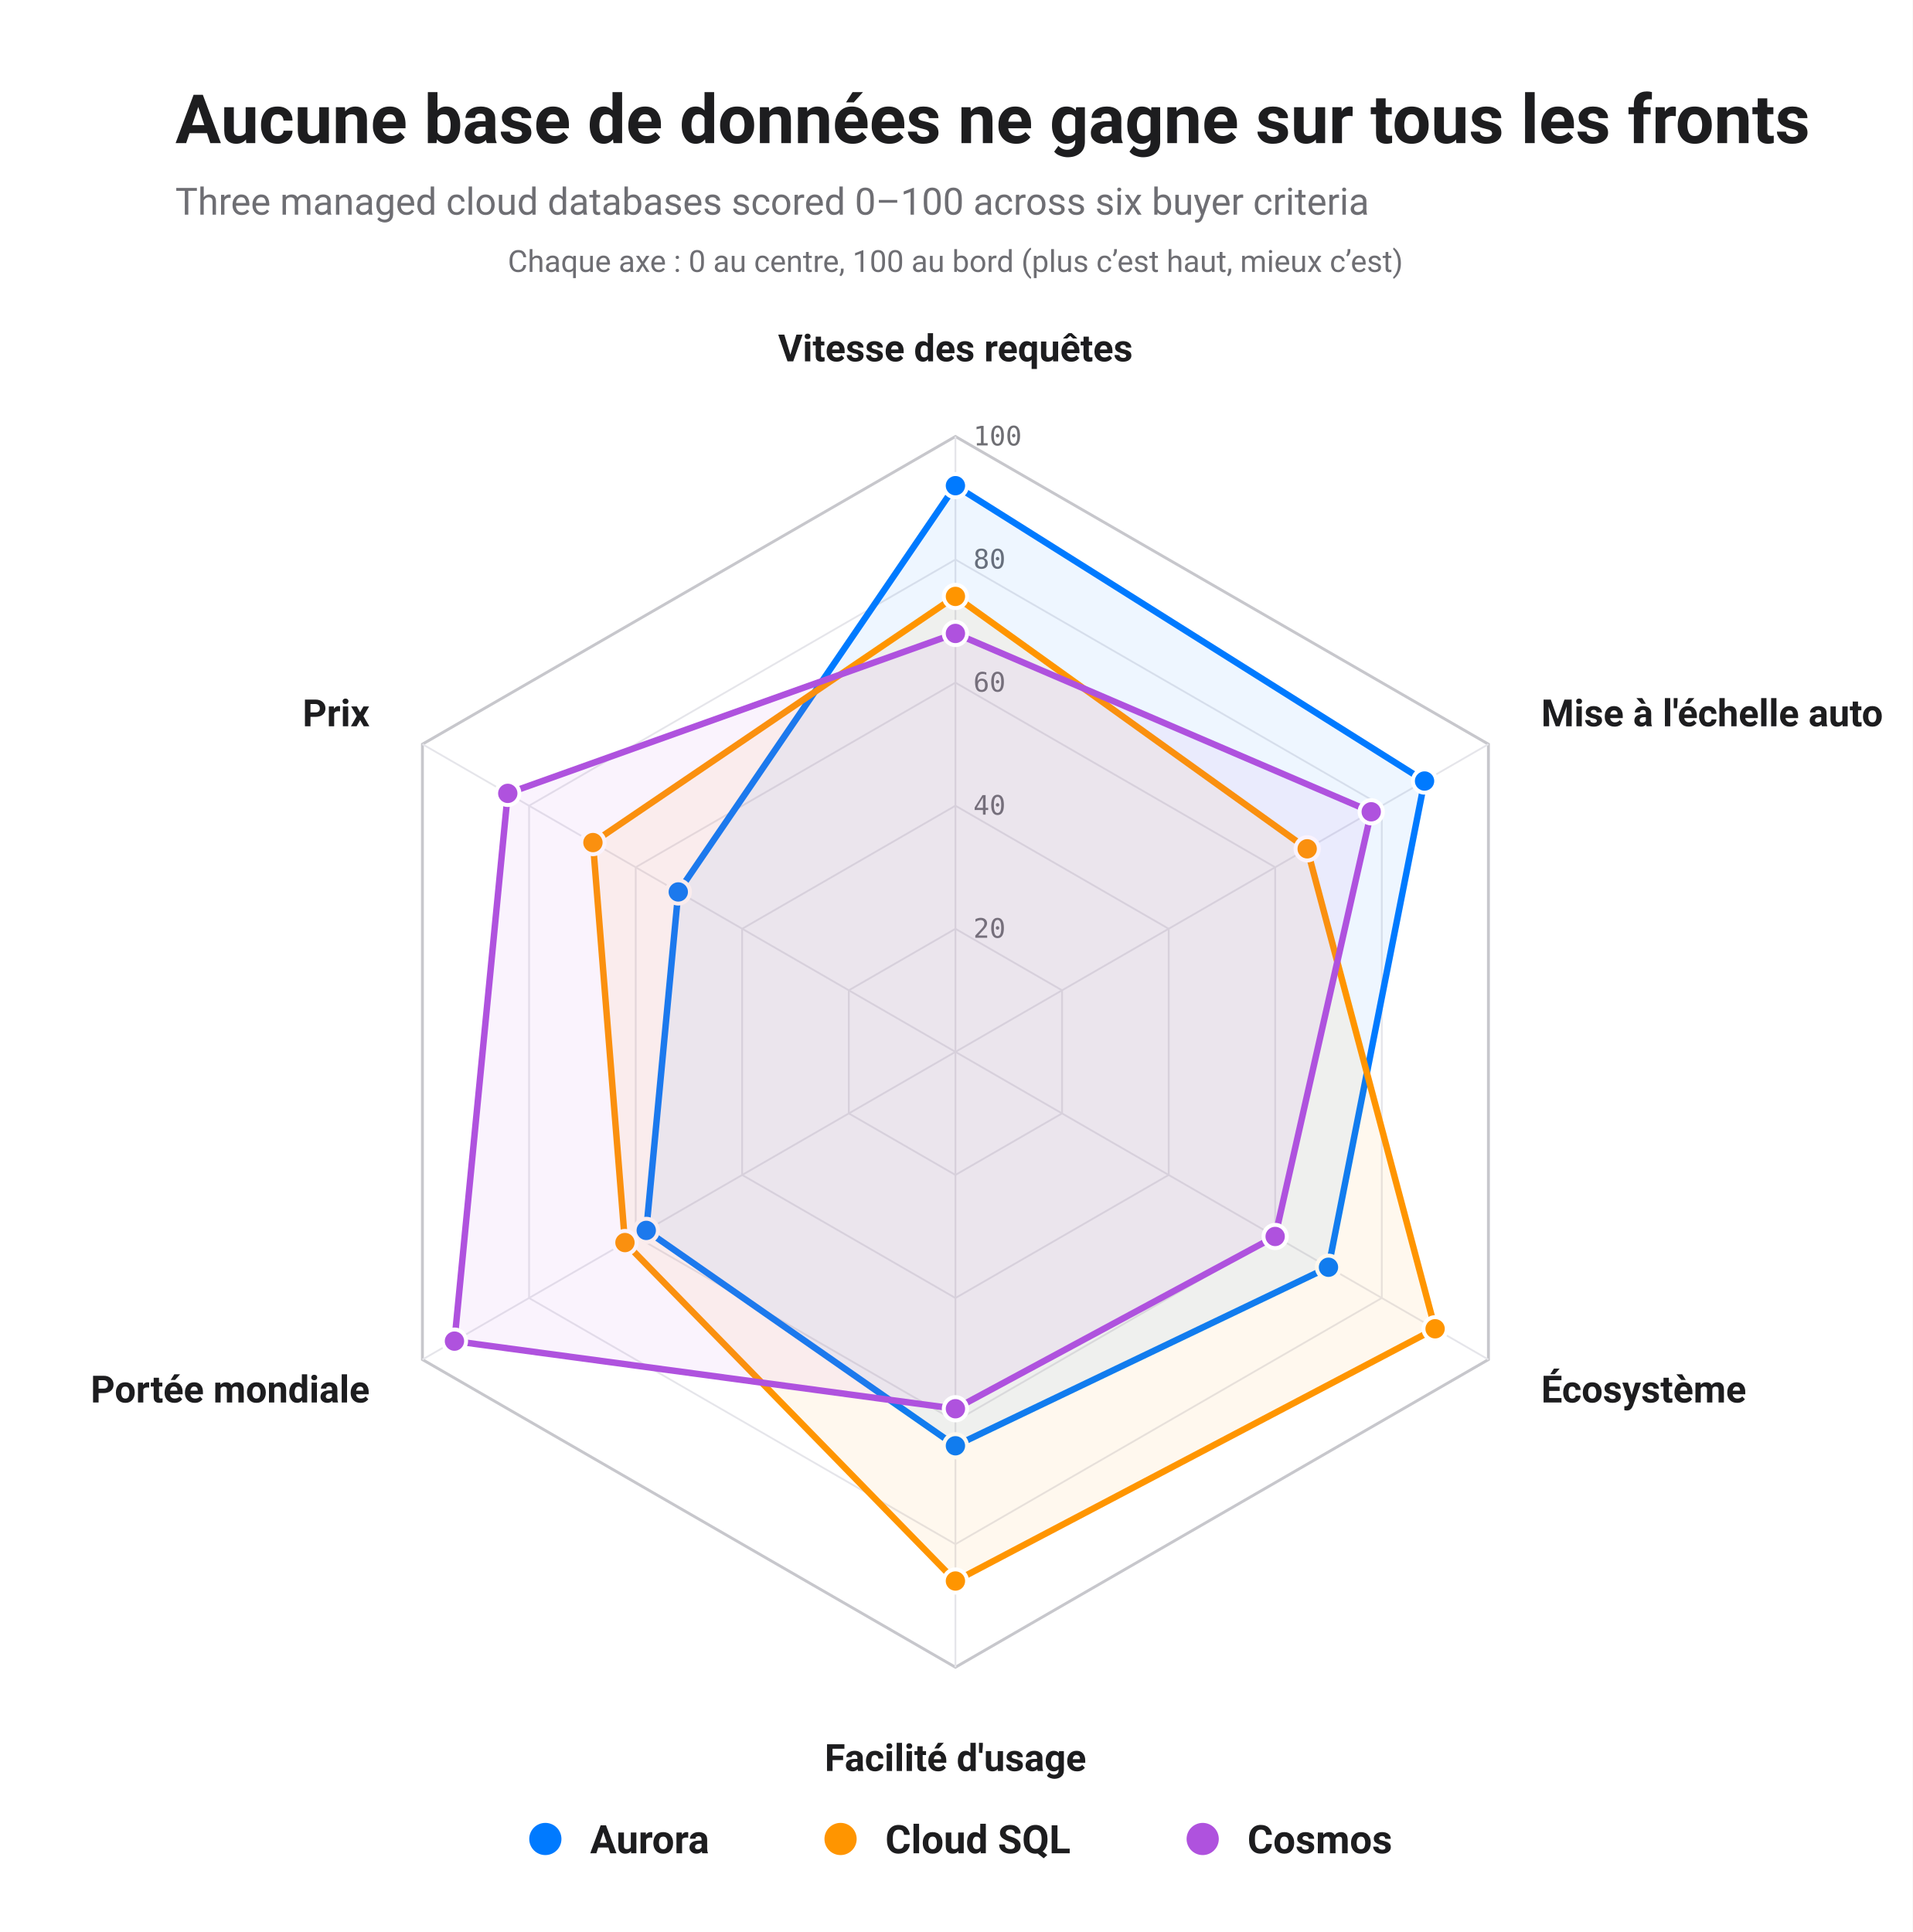
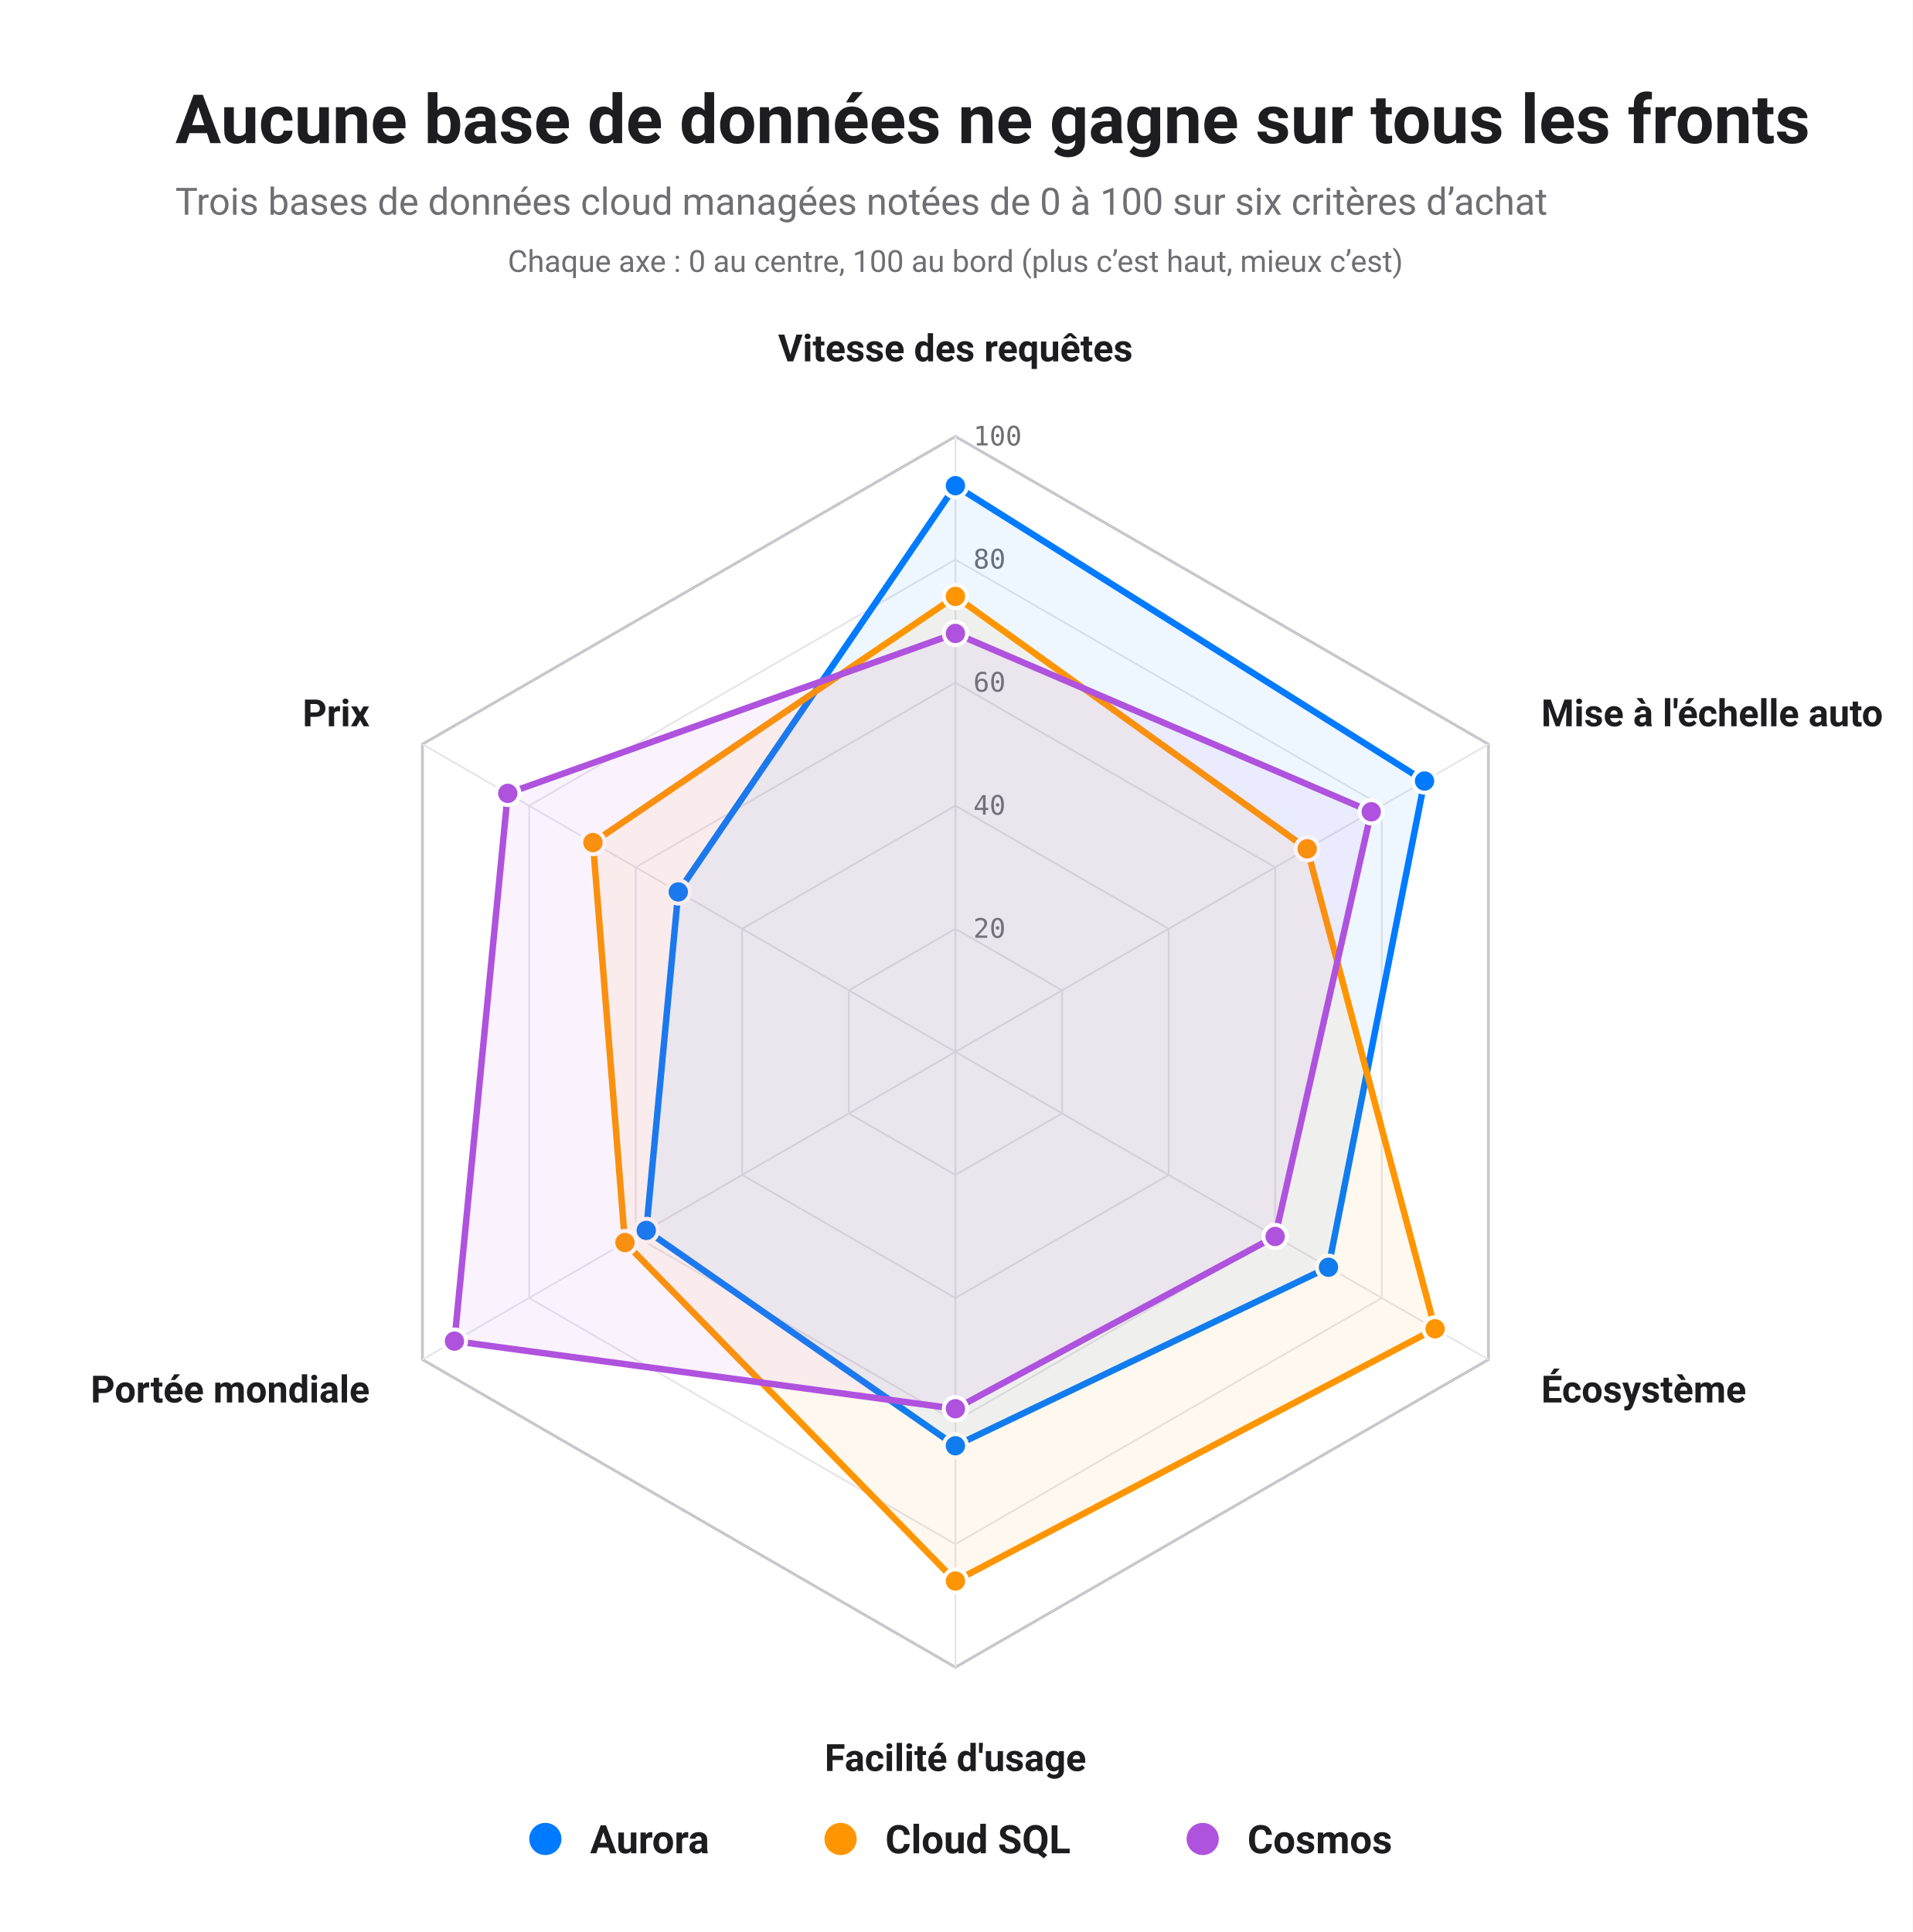
<svg xmlns="http://www.w3.org/2000/svg" width="1069" height="1080" viewBox="0 0 1069 1080" font-family="Roboto, system-ui, sans-serif" role="img" aria-labelledby="radar-title radar-desc">
  <rect width="1069" height="1080" fill="#FFFFFF" />
  <g transform="translate(34,0)">
    <rect width="1000" height="1080" rx="22" fill="#FFFFFF" />
    <style>@media (prefers-contrast: more){
.rad-0{fill:#004CCE;stroke:#004CCE;}
.rad-1{fill:#993600;stroke:#993600;}
.rad-2{fill:#831FAF;stroke:#831FAF;}
}@media (forced-colors: active){
.rad-0{fill:url(#radar-fcp-0);forced-color-adjust:none;}
.rad-1{fill:url(#radar-fcp-1);forced-color-adjust:none;}
.rad-2{fill:url(#radar-fcp-2);forced-color-adjust:none;}
}@media (prefers-color-scheme: dark){
 [fill="#FFFFFF"]{fill:#0B0B0C;}
 [fill="#1D1D1F"]{fill:#F2F2F7;}
 [fill="#6E6E73"]{fill:#9C9CA3;}
 [style*="multiply"]{mix-blend-mode:screen;}
 [stroke="#E5E5EA"]{stroke:#2C2C2E;}[stroke="#C7C7CC"]{stroke:#3A3A3C;}
}</style>
    <defs>
      <pattern id="radar-fcp-0" width="8" height="8" patternUnits="userSpaceOnUse">
        <rect width="8" height="8" fill="Canvas" />
        <path d="M0,8L8,0" stroke="CanvasText" stroke-width="1.6" />
      </pattern>
      <pattern id="radar-fcp-1" width="8" height="8" patternUnits="userSpaceOnUse">
        <rect width="8" height="8" fill="Canvas" />
        <path d="M0,0L8,8" stroke="CanvasText" stroke-width="1.6" />
      </pattern>
      <pattern id="radar-fcp-2" width="8" height="8" patternUnits="userSpaceOnUse">
        <rect width="8" height="8" fill="Canvas" />
        <path d="M0,4L8,4" stroke="CanvasText" stroke-width="1.6" />
      </pattern>
    </defs>
    <text x="64" y="80" font-size="38" font-weight="700" fill="#1D1D1F">Aucune base de données ne gagne sur tous les fronts</text>
-     <text x="64" y="120" font-size="21" fill="#6E6E73">Three managed cloud databases scored 0–100 across six buyer criteria</text>
+     <text x="64" y="120" font-size="21" fill="#6E6E73">Trois bases de données cloud managées notées de 0 à 100 sur six critères d’achat</text>
    <polygon points="500,519.2 559.6,553.6 559.6,622.4 500,656.8 440.4,622.4 440.4,553.6" fill="none" stroke="#E5E5EA" stroke-width="1.0" />
    <text x="510" y="524.2" font-size="15" font-family="Roboto Mono, ui-monospace, monospace" fill="#6E6E73">20</text>
    <polygon points="500,450.4 619.2,519.2 619.2,656.8 500,725.6 380.8,656.8 380.8,519.2" fill="none" stroke="#E5E5EA" stroke-width="1.0" />
    <text x="510" y="455.4" font-size="15" font-family="Roboto Mono, ui-monospace, monospace" fill="#6E6E73">40</text>
    <polygon points="500,381.6 678.7,484.8 678.7,691.2 500,794.4 321.3,691.2 321.3,484.8" fill="none" stroke="#E5E5EA" stroke-width="1.0" />
    <text x="510" y="386.6" font-size="15" font-family="Roboto Mono, ui-monospace, monospace" fill="#6E6E73">60</text>
    <polygon points="500,312.8 738.3,450.4 738.3,725.6 500,863.2 261.7,725.6 261.7,450.4" fill="none" stroke="#E5E5EA" stroke-width="1.0" />
    <text x="510" y="317.8" font-size="15" font-family="Roboto Mono, ui-monospace, monospace" fill="#6E6E73">80</text>
    <polygon points="500,244 797.9,416 797.9,760 500,932 202.1,760 202.1,416" fill="none" stroke="#C7C7CC" stroke-width="1.6" />
    <text x="510" y="249" font-size="15" font-family="Roboto Mono, ui-monospace, monospace" fill="#6E6E73">100</text>
    <line x1="500" y1="588" x2="500" y2="244" stroke="#E5E5EA" stroke-width="1" />
    <text x="500" y="202" text-anchor="middle" font-size="21" font-weight="600" fill="#1D1D1F">Vitesse des requêtes</text>
    <line x1="500" y1="588" x2="797.9" y2="416" stroke="#E5E5EA" stroke-width="1" />
    <text x="827.4" y="406" text-anchor="start" font-size="21" font-weight="600" fill="#1D1D1F">Mise à l'échelle auto</text>
    <line x1="500" y1="588" x2="797.9" y2="760" stroke="#E5E5EA" stroke-width="1" />
    <text x="827.4" y="784" text-anchor="start" font-size="21" font-weight="600" fill="#1D1D1F">Écosystème</text>
    <line x1="500" y1="588" x2="500" y2="932" stroke="#E5E5EA" stroke-width="1" />
    <text x="500" y="990" text-anchor="middle" font-size="21" font-weight="600" fill="#1D1D1F">Facilité d'usage</text>
    <line x1="500" y1="588" x2="202.1" y2="760" stroke="#E5E5EA" stroke-width="1" />
    <text x="172.6" y="784" text-anchor="end" font-size="21" font-weight="600" fill="#1D1D1F">Portée mondiale</text>
    <line x1="500" y1="588" x2="202.1" y2="416" stroke="#E5E5EA" stroke-width="1" />
    <text x="172.6" y="406" text-anchor="end" font-size="21" font-weight="600" fill="#1D1D1F">Prix</text>
    <polygon class="rad-0" points="500,271.5 762.2,436.6 708.5,708.4 500,808.2 327.2,687.8 345.1,498.6" fill="#007AFF" fill-opacity="0.07" stroke="#007AFF" stroke-width="3.6" stroke-linejoin="round" />
    <g>
      <circle cx="500" cy="271.5" r="6.5" fill="#007AFF" stroke="#FFFFFF" stroke-width="2.2" />
    </g>
    <g>
      <circle cx="762.2" cy="436.6" r="6.5" fill="#007AFF" stroke="#FFFFFF" stroke-width="2.2" />
    </g>
    <g>
      <circle cx="708.5" cy="708.4" r="6.5" fill="#007AFF" stroke="#FFFFFF" stroke-width="2.2" />
    </g>
    <g>
      <circle cx="500" cy="808.2" r="6.5" fill="#007AFF" stroke="#FFFFFF" stroke-width="2.2" />
    </g>
    <g>
      <circle cx="327.2" cy="687.8" r="6.5" fill="#007AFF" stroke="#FFFFFF" stroke-width="2.2" />
    </g>
    <g>
      <circle cx="345.1" cy="498.6" r="6.5" fill="#007AFF" stroke="#FFFFFF" stroke-width="2.2" />
    </g>
    <polygon class="rad-1" points="500,333.4 696.6,474.5 768.1,742.8 500,883.8 315.3,694.6 297.4,471" fill="#FF9500" fill-opacity="0.07" stroke="#FF9500" stroke-width="3.6" stroke-linejoin="round" />
    <g>
      <circle cx="500" cy="333.4" r="6.5" fill="#FF9500" stroke="#FFFFFF" stroke-width="2.2" />
    </g>
    <g>
      <circle cx="696.6" cy="474.5" r="6.5" fill="#FF9500" stroke="#FFFFFF" stroke-width="2.2" />
    </g>
    <g>
      <circle cx="768.1" cy="742.8" r="6.5" fill="#FF9500" stroke="#FFFFFF" stroke-width="2.2" />
    </g>
    <g>
      <circle cx="500" cy="883.8" r="6.5" fill="#FF9500" stroke="#FFFFFF" stroke-width="2.2" />
    </g>
    <g>
      <circle cx="315.3" cy="694.6" r="6.5" fill="#FF9500" stroke="#FFFFFF" stroke-width="2.2" />
    </g>
    <g>
      <circle cx="297.4" cy="471" r="6.5" fill="#FF9500" stroke="#FFFFFF" stroke-width="2.2" />
    </g>
    <polygon class="rad-2" points="500,354.1 732.4,453.8 678.7,691.2 500,787.5 220,749.7 249.8,443.5" fill="#AF52DE" fill-opacity="0.07" stroke="#AF52DE" stroke-width="3.6" stroke-linejoin="round" />
    <g>
      <circle cx="500" cy="354.1" r="6.5" fill="#AF52DE" stroke="#FFFFFF" stroke-width="2.2" />
    </g>
    <g>
      <circle cx="732.4" cy="453.8" r="6.5" fill="#AF52DE" stroke="#FFFFFF" stroke-width="2.2" />
    </g>
    <g>
      <circle cx="678.7" cy="691.2" r="6.5" fill="#AF52DE" stroke="#FFFFFF" stroke-width="2.2" />
    </g>
    <g>
      <circle cx="500" cy="787.5" r="6.5" fill="#AF52DE" stroke="#FFFFFF" stroke-width="2.2" />
    </g>
    <g>
      <circle cx="220" cy="749.7" r="6.5" fill="#AF52DE" stroke="#FFFFFF" stroke-width="2.2" />
    </g>
    <g>
      <circle cx="249.8" cy="443.5" r="6.5" fill="#AF52DE" stroke="#FFFFFF" stroke-width="2.2" />
    </g>
    <circle class="rad-0" cx="270.8" cy="1028" r="9.0" fill="#007AFF" />
    <text x="295.8" y="1036" font-size="22" font-weight="600" fill="#1D1D1F">Aurora</text>
    <circle class="rad-1" cx="435.8" cy="1028" r="9.0" fill="#FF9500" />
    <text x="460.8" y="1036" font-size="22" font-weight="600" fill="#1D1D1F">Cloud SQL</text>
    <circle class="rad-2" cx="638.2" cy="1028" r="9.0" fill="#AF52DE" />
    <text x="663.2" y="1036" font-size="22" font-weight="600" fill="#1D1D1F">Cosmos</text>
    <text x="500" y="152" text-anchor="middle" font-size="17" fill="#6E6E73">Chaque axe : 0 au centre, 100 au bord (plus c’est haut, mieux c’est)</text>
    <g data-fs-internal="" role="button" tabindex="0" aria-label="Toggle fullscreen" transform="translate(952,14)" style="display:none;cursor:pointer">
      <rect x="0" y="0" width="34" height="34" rx="8" fill="#F2F3F5" />
      <path d="M6 13 V6 h7 M28 13 V6 h-7 M6 21 v7 h7 M28 21 v7 h-7" fill="none" stroke="#1D1D1F" stroke-width="2" stroke-linecap="round" />
    </g>
  </g>
</svg>
